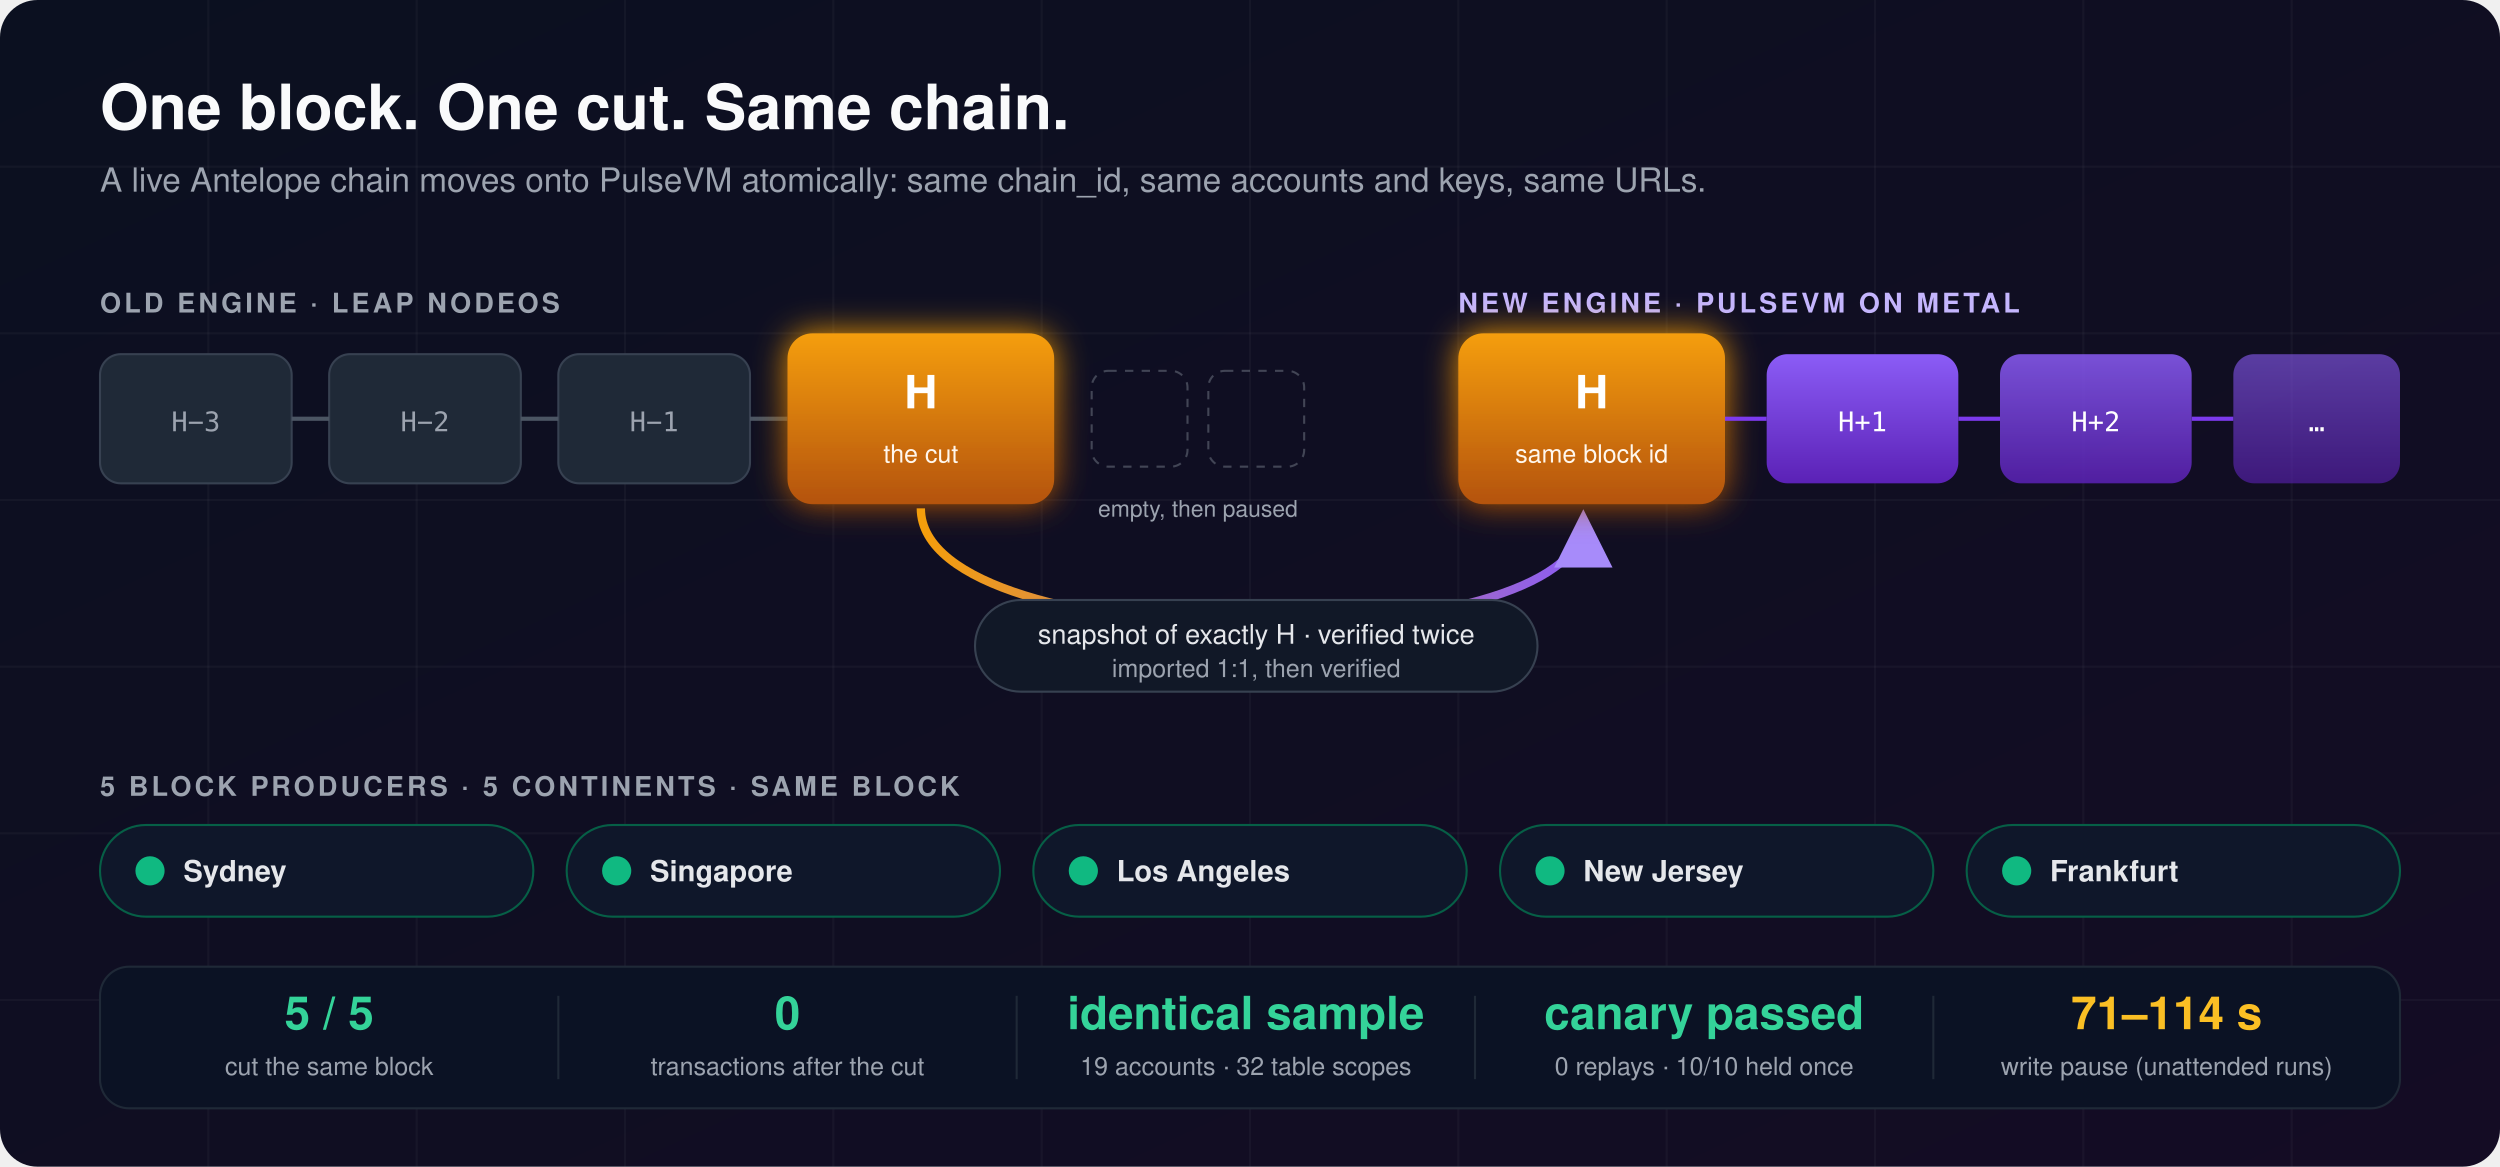
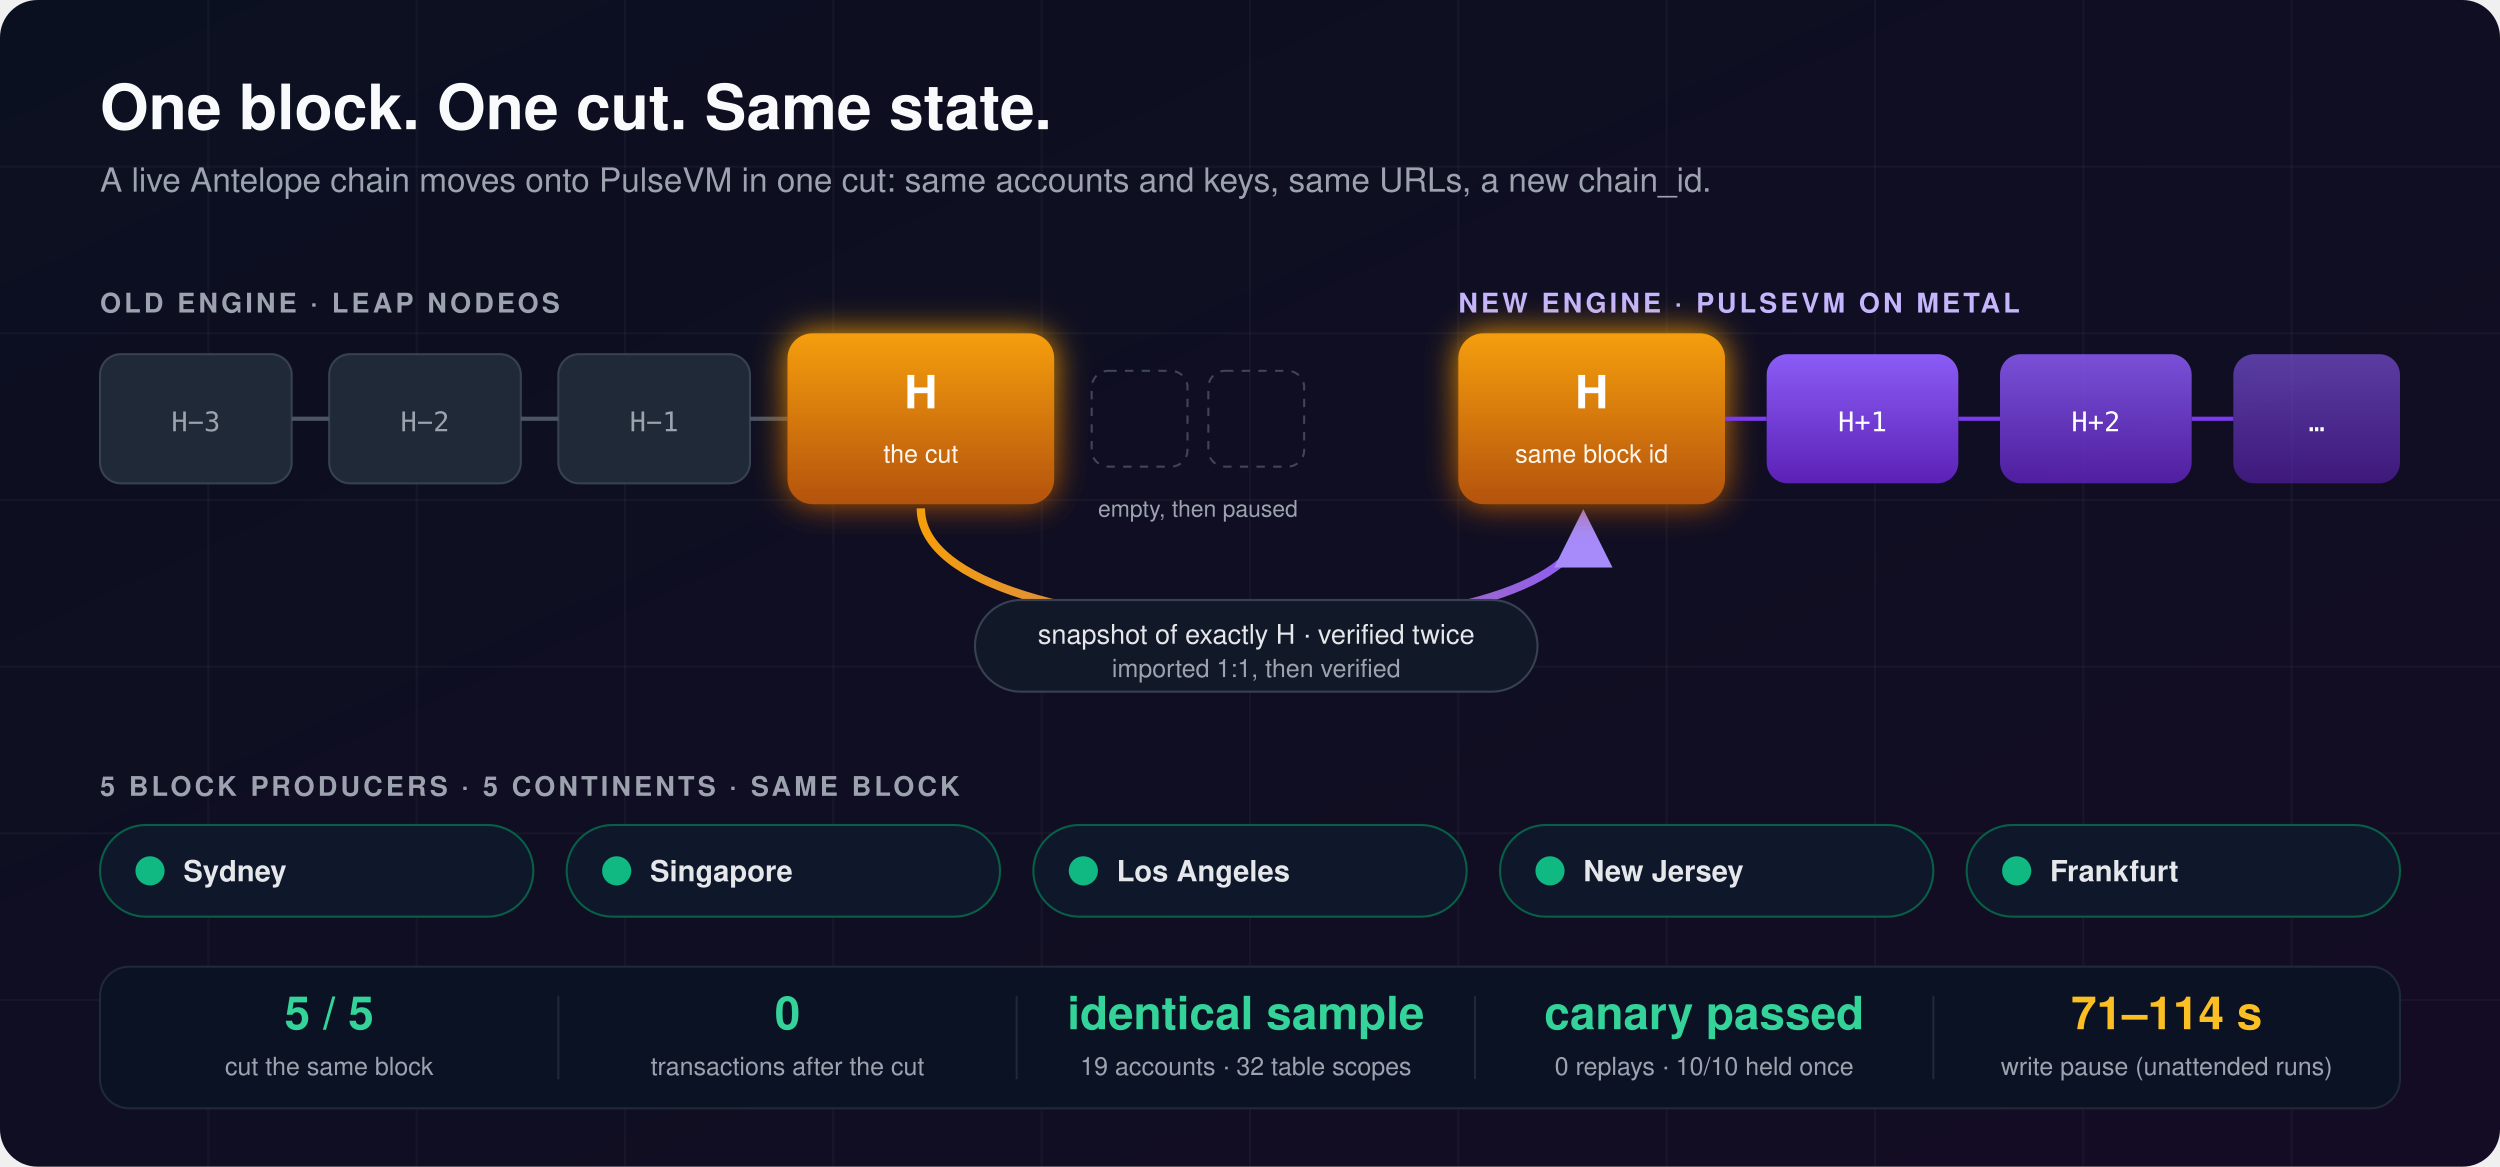
<svg xmlns="http://www.w3.org/2000/svg" viewBox="0 0 1200 560" width="1200" height="560" role="img" aria-labelledby="t d">
  <defs>
    <linearGradient id="bg" x1="0" y1="0" x2="1" y2="1">
      <stop offset="0" stop-color="#0b1020" />
      <stop offset="1" stop-color="#140c24" />
    </linearGradient>
    <linearGradient id="cut" x1="0" y1="0" x2="0" y2="1">
      <stop offset="0" stop-color="#f59e0b" />
      <stop offset="1" stop-color="#b45309" />
    </linearGradient>
    <linearGradient id="pvm" x1="0" y1="0" x2="0" y2="1">
      <stop offset="0" stop-color="#8b5cf6" />
      <stop offset="1" stop-color="#5b21b6" />
    </linearGradient>
    <linearGradient id="beam" x1="0" y1="0" x2="1" y2="0">
      <stop offset="0" stop-color="#f59e0b" />
      <stop offset="1" stop-color="#8b5cf6" />
    </linearGradient>
    <filter id="glow" x="-50%" y="-50%" width="200%" height="200%">
      <feGaussianBlur stdDeviation="8" result="b" />
      <feMerge>
        <feMergeNode in="b" />
        <feMergeNode in="SourceGraphic" />
      </feMerge>
    </filter>
    <marker id="arrow" viewBox="0 0 10 10" refX="8" refY="5" markerWidth="7" markerHeight="7" orient="auto">
      <path d="M0,0 L10,5 L0,10 z" fill="#a78bfa" />
    </marker>
    <style>
      .f { font-family: -apple-system, BlinkMacSystemFont, "Segoe UI", Helvetica, Arial, sans-serif; }
      .mono { font-family: ui-monospace, SFMono-Regular, Menlo, Consolas, monospace; }
    </style>
  </defs>
  <rect width="1200" height="560" rx="18" fill="url(#bg)" />
  <g stroke="#ffffff" stroke-opacity="0.035">
    <path d="M0 80H1200M0 160H1200M0 240H1200M0 320H1200M0 400H1200M0 480H1200" />
    <path d="M100 0V560M200 0V560M300 0V560M400 0V560M500 0V560M600 0V560M700 0V560M800 0V560M900 0V560M1000 0V560M1100 0V560" />
  </g>
-   <text x="48" y="62" class="f" font-size="30" font-weight="700" fill="#f9fafb">One block. One cut. Same chain.</text>
-   <text x="48" y="92" class="f" font-size="16" fill="#9ca3af">A live Antelope chain moves onto PulseVM atomically: same chain_id, same accounts and keys, same URLs.</text>
+   <text x="48" y="62" class="f" font-size="30" font-weight="700" fill="#f9fafb">One block. One cut. Same state.</text>
+   <text x="48" y="92" class="f" font-size="16" fill="#9ca3af">A live Antelope chain moves onto PulseVM in one cut: same accounts and keys, same URLs, a new chain_id.</text>
  <text x="48" y="150" class="f" font-size="13" font-weight="600" letter-spacing="1.5" fill="#9ca3af">OLD ENGINE · LEAP NODEOS</text>
  <text x="700" y="150" class="f" font-size="13" font-weight="600" letter-spacing="1.5" fill="#c4b5fd">NEW ENGINE · PULSEVM ON METAL</text>
  <g class="mono" font-size="13" text-anchor="middle">
    <rect x="48" y="170" width="92" height="62" rx="10" fill="#1f2937" stroke="#374151" />
    <text x="94" y="207" fill="#9ca3af">H−3</text>
    <rect x="158" y="170" width="92" height="62" rx="10" fill="#1f2937" stroke="#374151" />
    <text x="204" y="207" fill="#9ca3af">H−2</text>
    <rect x="268" y="170" width="92" height="62" rx="10" fill="#1f2937" stroke="#374151" />
    <text x="314" y="207" fill="#9ca3af">H−1</text>
    <path d="M140 201H158M250 201H268M360 201H378" stroke="#4b5563" stroke-width="2" />
  </g>
  <g filter="url(#glow)">
    <rect x="378" y="160" width="128" height="82" rx="12" fill="url(#cut)" />
  </g>
  <text x="442" y="196" class="f" font-size="22" font-weight="800" fill="#fff" text-anchor="middle">H</text>
  <text x="442" y="222" class="f" font-size="12" fill="#fff7ed" text-anchor="middle">the cut</text>
  <g opacity="0.55">
    <rect x="524" y="178" width="46" height="46" rx="8" fill="none" stroke="#6b7280" stroke-dasharray="4 4" />
    <rect x="580" y="178" width="46" height="46" rx="8" fill="none" stroke="#6b7280" stroke-dasharray="4 4" />
  </g>
  <text x="575" y="248" class="f" font-size="11" fill="#9ca3af" text-anchor="middle">empty, then paused</text>
  <path d="M442 244 C 442 318, 760 318, 760 250" fill="none" stroke="url(#beam)" stroke-width="4" marker-end="url(#arrow)" />
  <rect x="468" y="288" width="270" height="44" rx="22" fill="#111827" stroke="#374151" />
  <text x="603" y="309" class="f" font-size="13" fill="#e5e7eb" text-anchor="middle">snapshot of exactly H · verified twice</text>
  <text x="603" y="325" class="f" font-size="12" fill="#9ca3af" text-anchor="middle">imported 1:1, then verified</text>
  <g filter="url(#glow)">
    <rect x="700" y="160" width="128" height="82" rx="12" fill="url(#cut)" />
  </g>
  <text x="764" y="196" class="f" font-size="22" font-weight="800" fill="#fff" text-anchor="middle">H</text>
  <text x="764" y="222" class="f" font-size="12" fill="#fff7ed" text-anchor="middle">same block id</text>
  <g class="mono" font-size="13" text-anchor="middle">
    <path d="M828 201H848M940 201H960M1052 201H1072" stroke="#7c3aed" stroke-width="2" />
    <rect x="848" y="170" width="92" height="62" rx="10" fill="url(#pvm)" />
    <text x="894" y="207" fill="#fff">H+1</text>
    <rect x="960" y="170" width="92" height="62" rx="10" fill="url(#pvm)" opacity="0.85" />
    <text x="1006" y="207" fill="#fff">H+2</text>
    <rect x="1072" y="170" width="80" height="62" rx="10" fill="url(#pvm)" opacity="0.6" />
    <text x="1112" y="207" fill="#fff">…</text>
  </g>
  <text x="48" y="382" class="f" font-size="13" font-weight="600" letter-spacing="1.5" fill="#9ca3af">5 BLOCK PRODUCERS · 5 CONTINENTS · SAME BLOCK</text>
  <g class="f" font-size="14" font-weight="600">
    <rect x="48" y="396" width="208" height="44" rx="22" fill="#0f172a" stroke="#065f46" />
    <circle cx="72" cy="418" r="7" fill="#10b981" />
    <text x="88" y="423" fill="#e5e7eb">Sydney</text>
    <rect x="272" y="396" width="208" height="44" rx="22" fill="#0f172a" stroke="#065f46" />
    <circle cx="296" cy="418" r="7" fill="#10b981" />
    <text x="312" y="423" fill="#e5e7eb">Singapore</text>
    <rect x="496" y="396" width="208" height="44" rx="22" fill="#0f172a" stroke="#065f46" />
    <circle cx="520" cy="418" r="7" fill="#10b981" />
    <text x="536" y="423" fill="#e5e7eb">Los Angeles</text>
    <rect x="720" y="396" width="208" height="44" rx="22" fill="#0f172a" stroke="#065f46" />
    <circle cx="744" cy="418" r="7" fill="#10b981" />
    <text x="760" y="423" fill="#e5e7eb">New Jersey</text>
    <rect x="944" y="396" width="208" height="44" rx="22" fill="#0f172a" stroke="#065f46" />
    <circle cx="968" cy="418" r="7" fill="#10b981" />
    <text x="984" y="423" fill="#e5e7eb">Frankfurt</text>
  </g>
  <g class="f">
    <rect x="48" y="464" width="1104" height="68" rx="14" fill="#0b1224" stroke="#1f2937" />
    <text x="158" y="494" font-size="22" font-weight="800" fill="#34d399" text-anchor="middle">5 / 5</text>
    <text x="158" y="516" font-size="12" fill="#9ca3af" text-anchor="middle">cut the same block</text>
    <path d="M268 478V518" stroke="#1f2937" />
    <text x="378" y="494" font-size="22" font-weight="800" fill="#34d399" text-anchor="middle">0</text>
    <text x="378" y="516" font-size="12" fill="#9ca3af" text-anchor="middle">transactions after the cut</text>
    <path d="M488 478V518" stroke="#1f2937" />
    <text x="598" y="494" font-size="22" font-weight="800" fill="#34d399" text-anchor="middle">identical sample</text>
    <text x="598" y="516" font-size="12" fill="#9ca3af" text-anchor="middle">19 accounts · 32 table scopes</text>
    <path d="M708 478V518" stroke="#1f2937" />
    <text x="818" y="494" font-size="22" font-weight="800" fill="#34d399" text-anchor="middle">canary passed</text>
    <text x="818" y="516" font-size="12" fill="#9ca3af" text-anchor="middle">0 replays · 10/10 held once</text>
    <path d="M928 478V518" stroke="#1f2937" />
    <text x="1040" y="494" font-size="22" font-weight="800" fill="#fbbf24" text-anchor="middle">71–114 s</text>
    <text x="1040" y="516" font-size="12" fill="#9ca3af" text-anchor="middle">write pause (unattended runs)</text>
  </g>
</svg>
